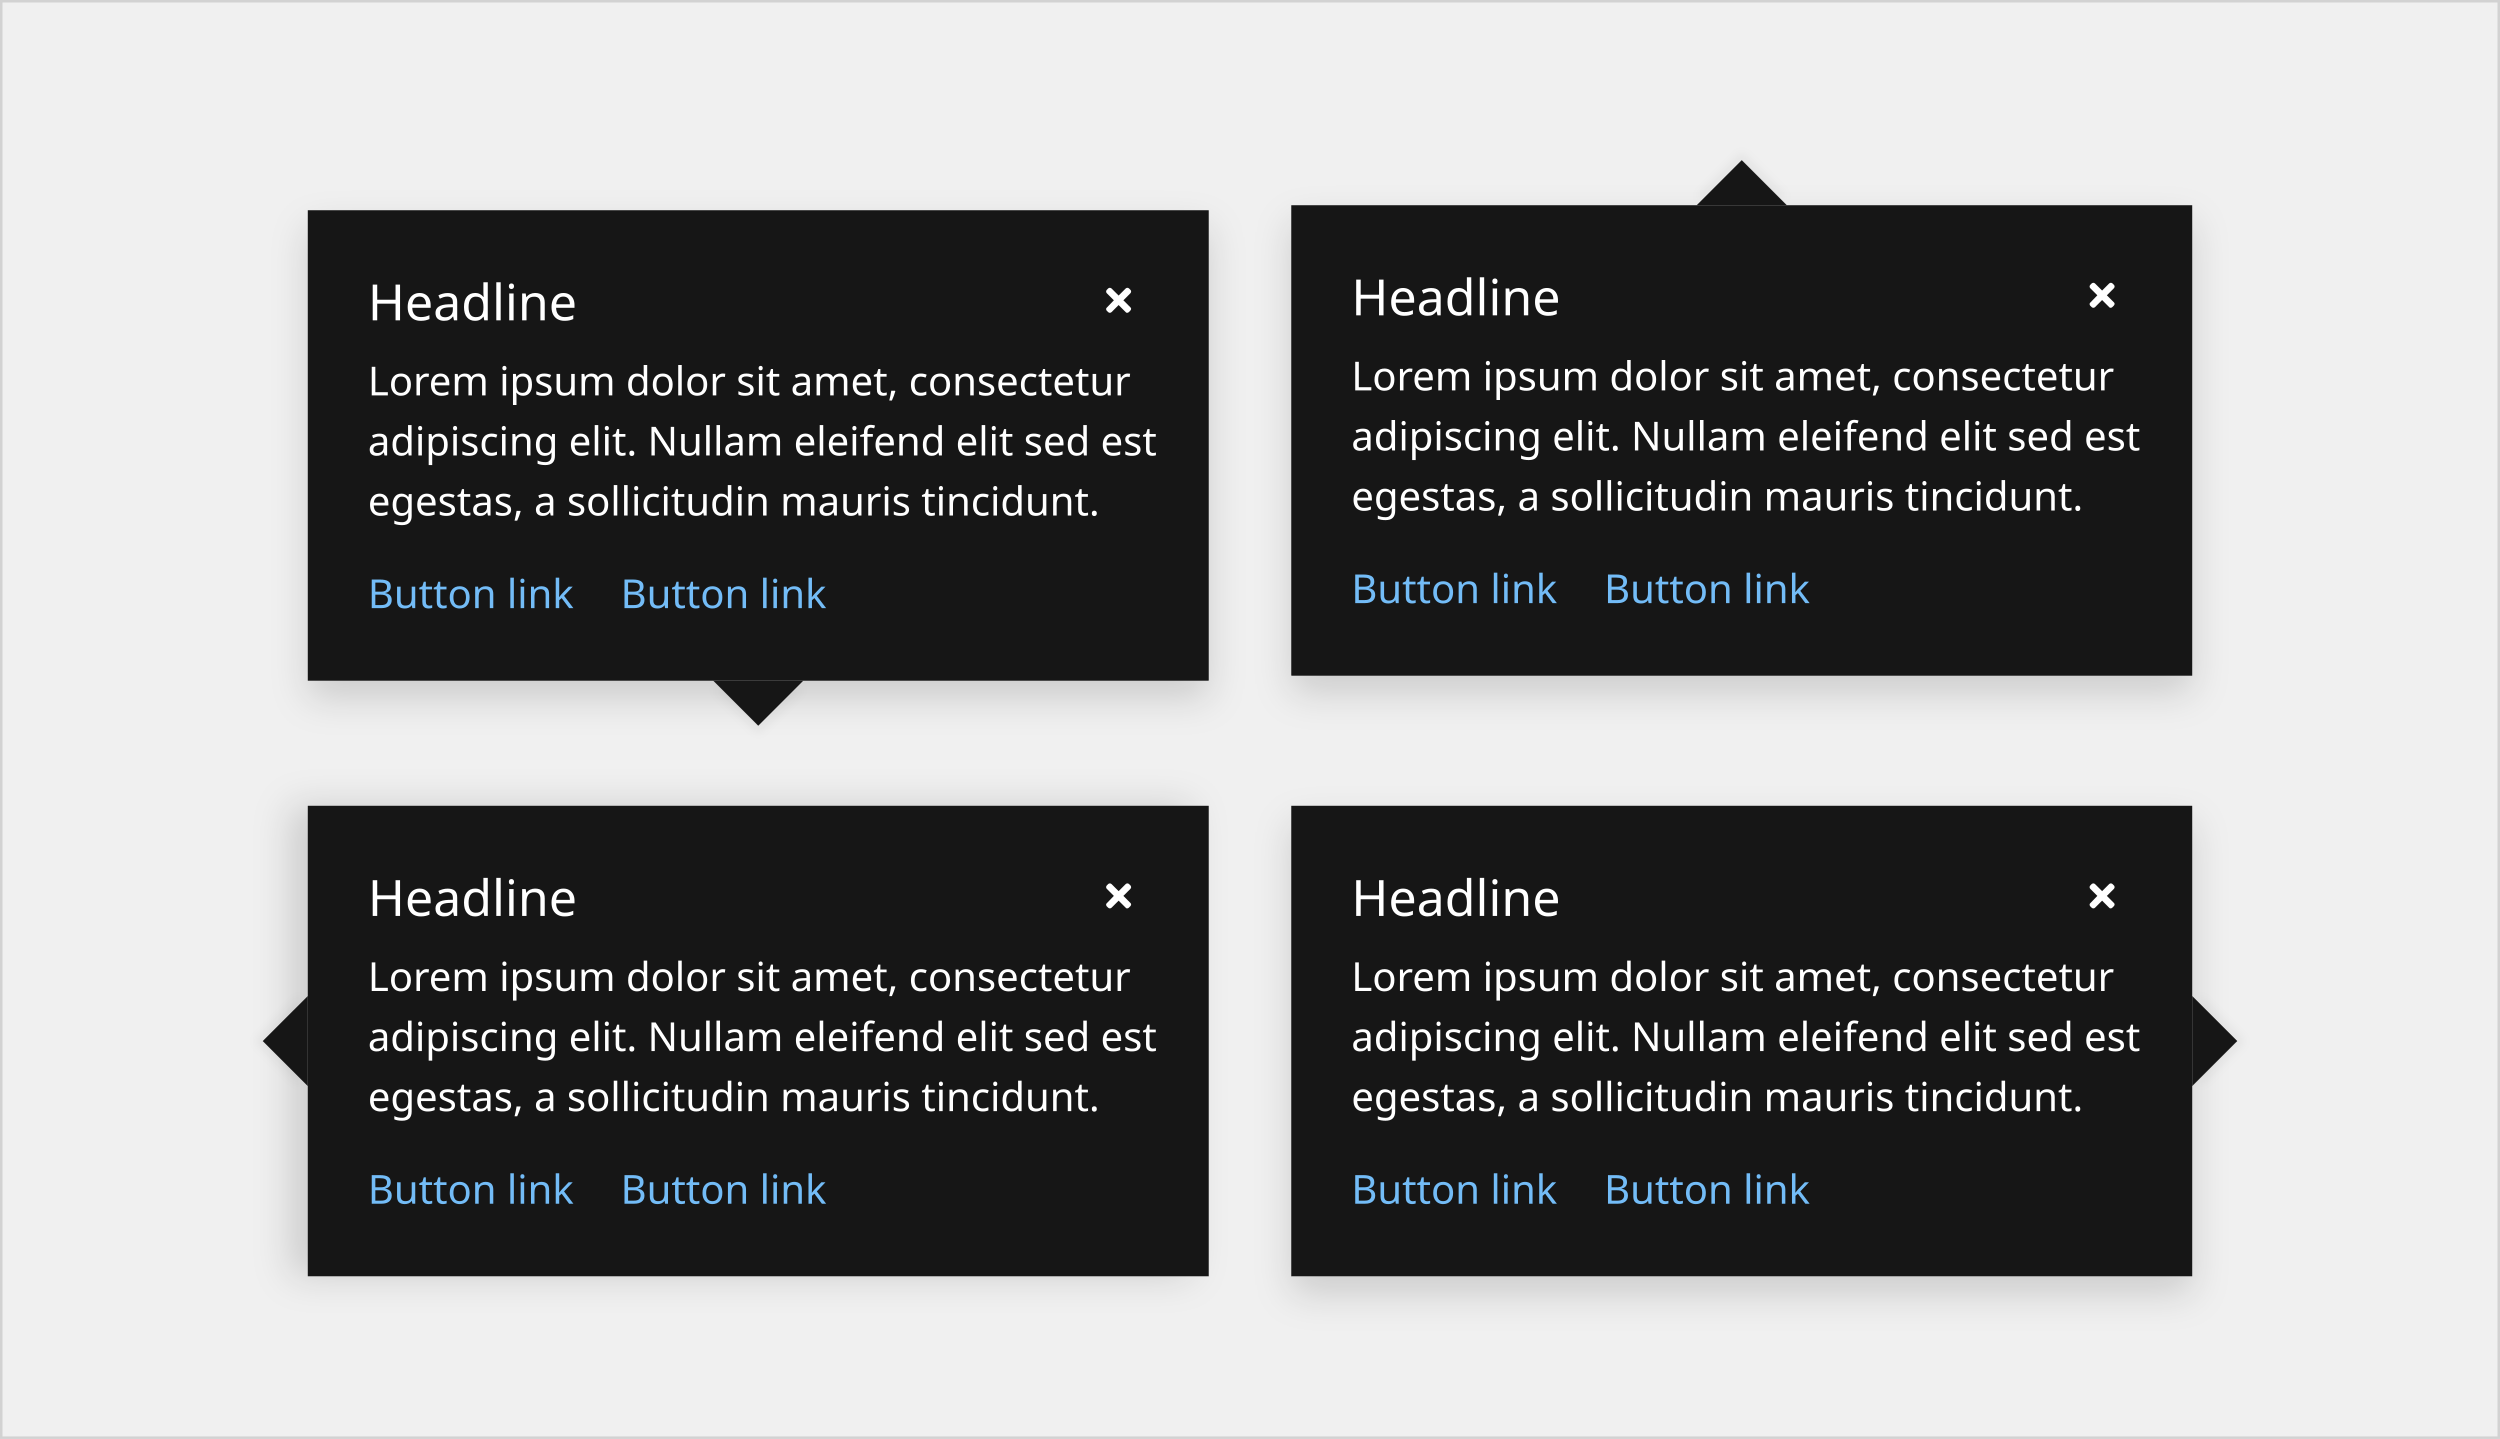
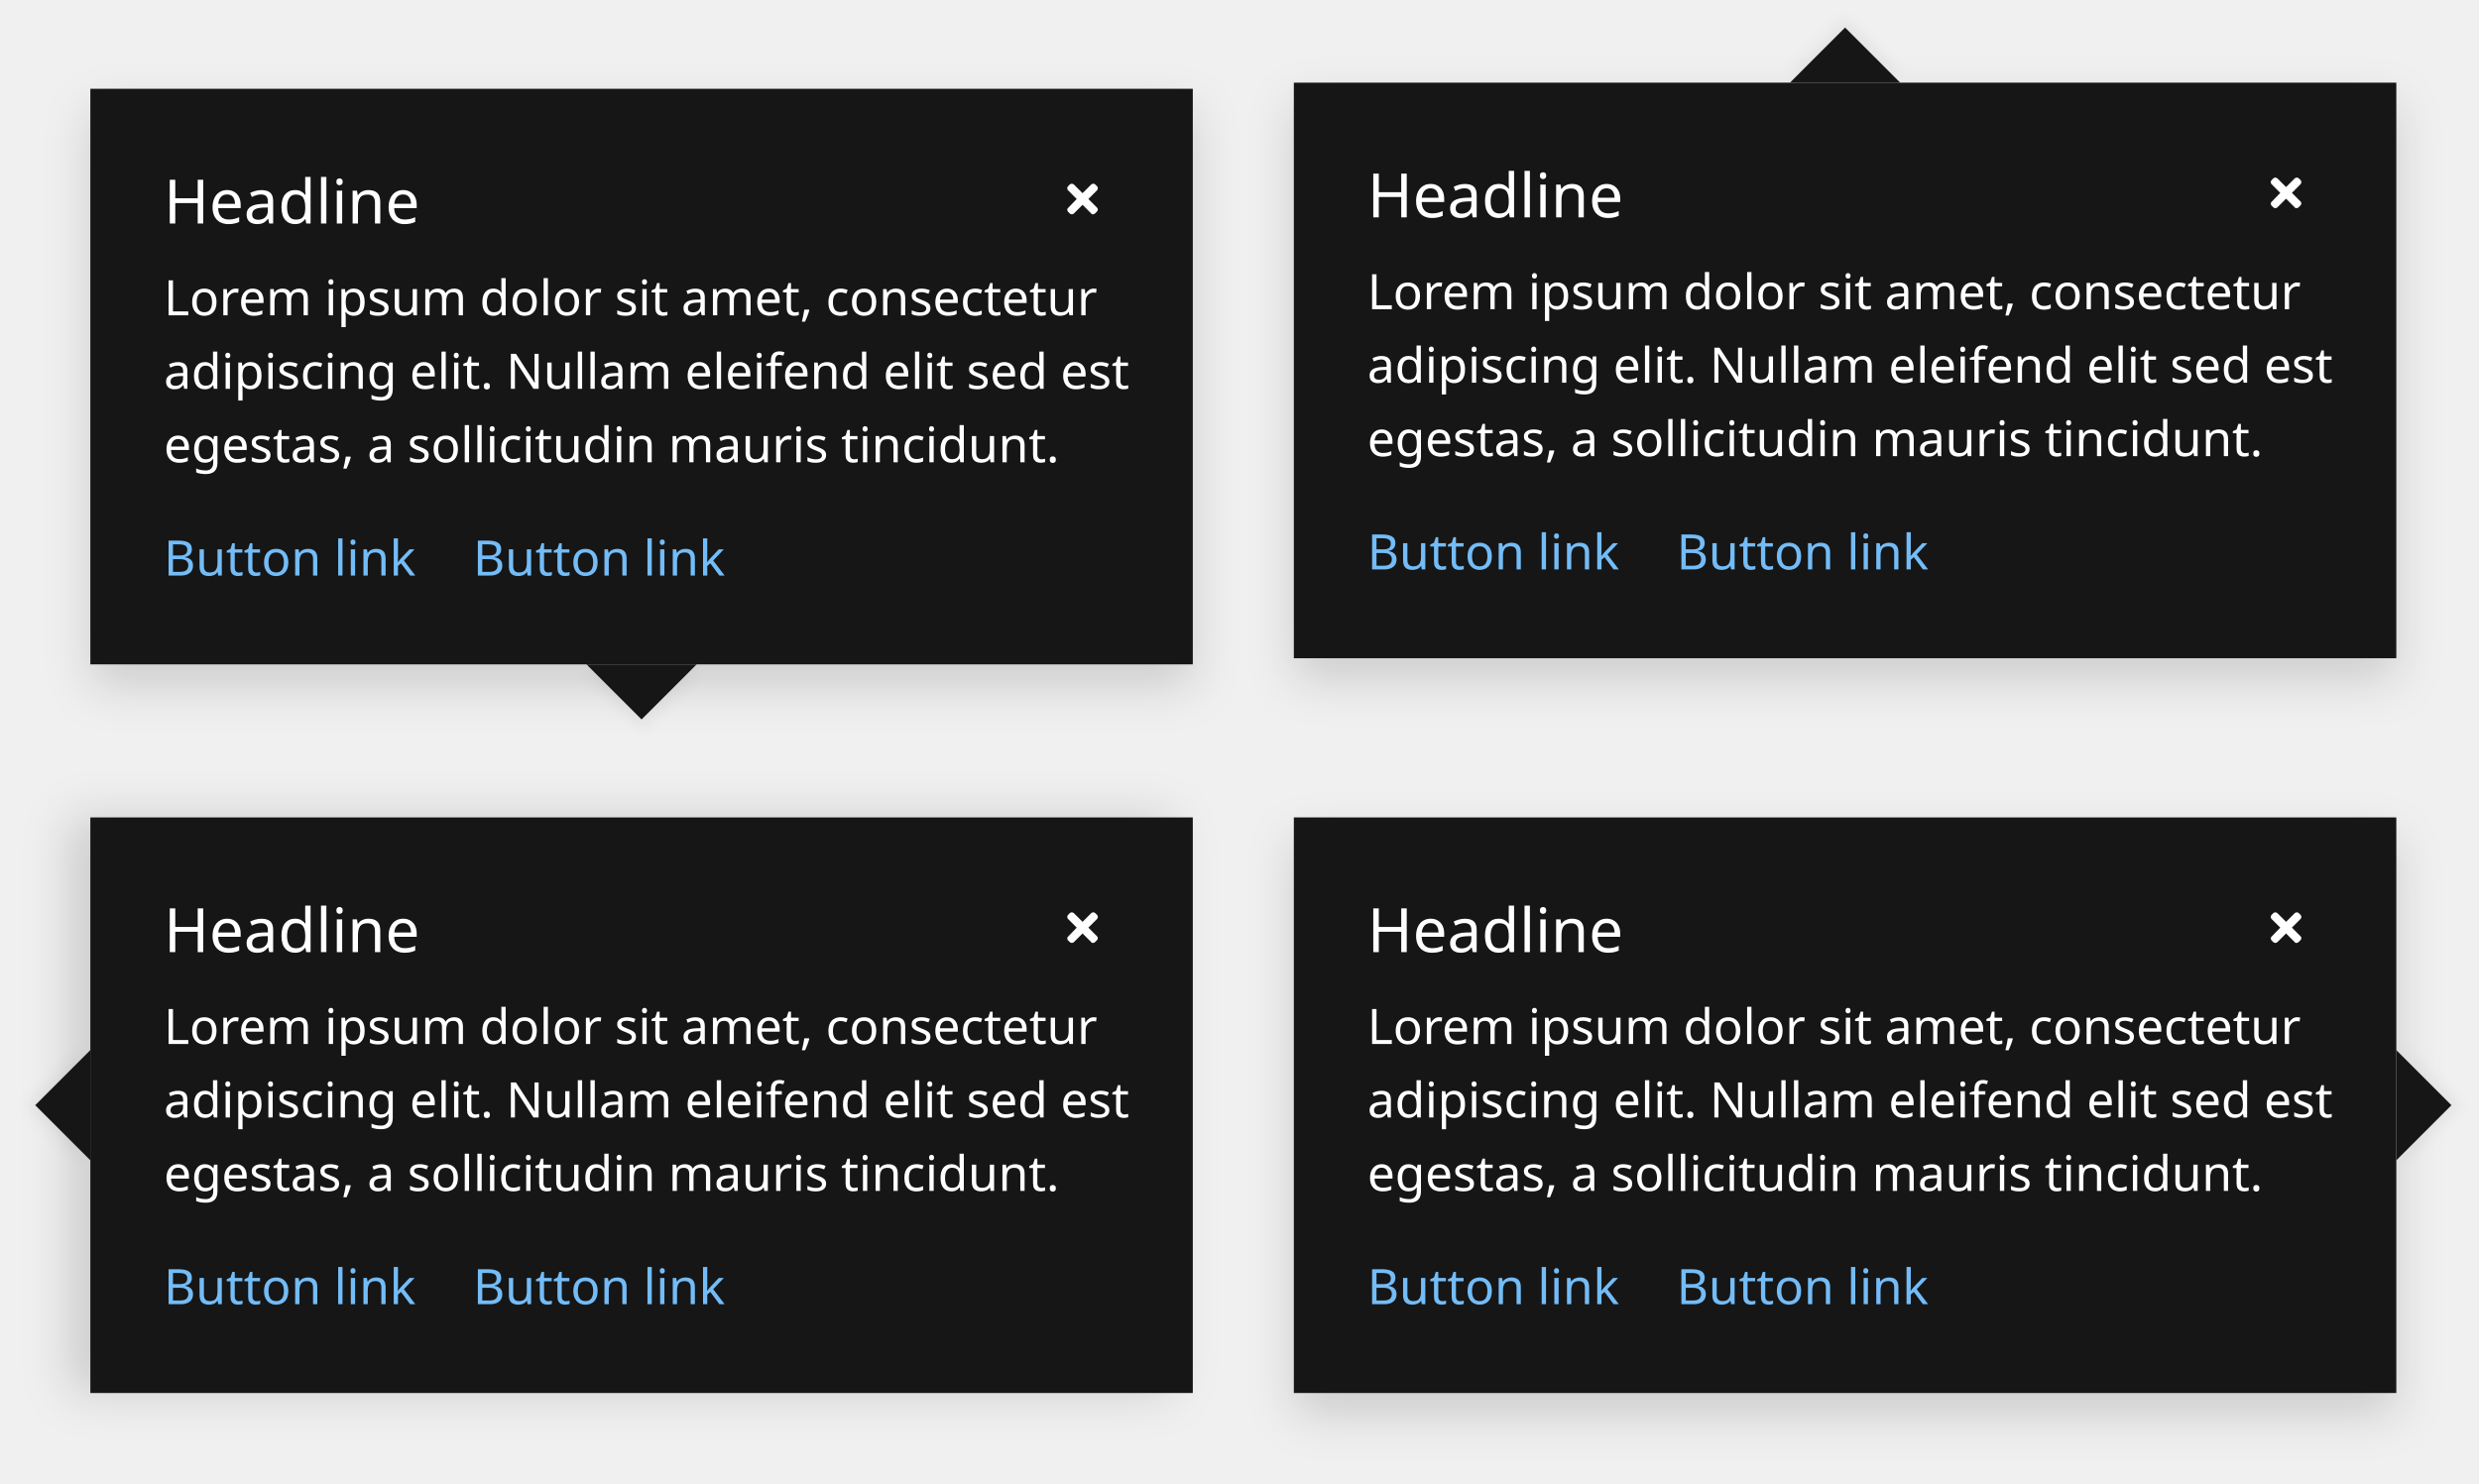
- <svg xmlns="http://www.w3.org/2000/svg" width="999" height="575" viewBox="0 0 999 575">
+ <svg xmlns="http://www.w3.org/2000/svg" width="809.5" height="484.5" viewBox="0 0 809.5 484.5">
  <defs>
-     <filter id="a" x="100.5" y="68.5" width="405" height="233" filterUnits="userSpaceOnUse">
+     <filter id="Rectangle" x="7" y="13.5" width="405" height="233" filterUnits="userSpaceOnUse">
      <feOffset dy="7" input="SourceAlpha" />
-       <feGaussianBlur stdDeviation="7.5" result="b" />
+       <feGaussianBlur stdDeviation="7.5" result="blur" />
      <feFlood flood-opacity="0.149" />
-       <feComposite operator="in" in2="b" />
+       <feComposite operator="in" in2="blur" />
      <feComposite in="SourceGraphic" />
    </filter>
-     <filter id="c" x="279" y="269" width="48" height="30" filterUnits="userSpaceOnUse">
+     <filter id="Point" x="185.5" y="214" width="48" height="30" filterUnits="userSpaceOnUse">
      <feOffset dy="3" input="SourceAlpha" />
-       <feGaussianBlur stdDeviation="2" result="d" />
+       <feGaussianBlur stdDeviation="2" result="blur-2" />
      <feFlood flood-opacity="0.051" />
-       <feComposite operator="in" in2="d" />
+       <feComposite operator="in" in2="blur-2" />
      <feComposite in="SourceGraphic" />
    </filter>
-     <filter id="e" x="493.5" y="66.5" width="405" height="233" filterUnits="userSpaceOnUse">
+     <filter id="Rectangle-2" x="400" y="11.5" width="405" height="233" filterUnits="userSpaceOnUse">
      <feOffset dy="7" input="SourceAlpha" />
-       <feGaussianBlur stdDeviation="7.5" result="f" />
+       <feGaussianBlur stdDeviation="7.5" result="blur-3" />
      <feFlood flood-opacity="0.149" />
-       <feComposite operator="in" in2="f" />
+       <feComposite operator="in" in2="blur-3" />
      <feComposite in="SourceGraphic" />
    </filter>
-     <filter id="g" x="672" y="55" width="48" height="30" filterUnits="userSpaceOnUse">
+     <filter id="Point-2" x="578.5" y="0" width="48" height="30" filterUnits="userSpaceOnUse">
      <feOffset dy="-3" input="SourceAlpha" />
-       <feGaussianBlur stdDeviation="2" result="h" />
+       <feGaussianBlur stdDeviation="2" result="blur-4" />
      <feFlood flood-opacity="0.051" />
-       <feComposite operator="in" in2="h" />
+       <feComposite operator="in" in2="blur-4" />
      <feComposite in="SourceGraphic" />
    </filter>
-     <filter id="i" x="93.5" y="299.5" width="405" height="233" filterUnits="userSpaceOnUse">
+     <filter id="Rectangle-3" x="0" y="244.5" width="405" height="233" filterUnits="userSpaceOnUse">
      <feOffset dx="-7" input="SourceAlpha" />
-       <feGaussianBlur stdDeviation="7.5" result="j" />
+       <feGaussianBlur stdDeviation="7.5" result="blur-5" />
      <feFlood flood-opacity="0.149" />
-       <feComposite operator="in" in2="j" />
+       <feComposite operator="in" in2="blur-5" />
      <feComposite in="SourceGraphic" />
    </filter>
-     <filter id="k" x="96" y="392" width="30" height="48" filterUnits="userSpaceOnUse">
+     <filter id="Point-3" x="2.5" y="337" width="30" height="48" filterUnits="userSpaceOnUse">
      <feOffset dx="-3" input="SourceAlpha" />
-       <feGaussianBlur stdDeviation="2" result="l" />
+       <feGaussianBlur stdDeviation="2" result="blur-6" />
      <feFlood flood-opacity="0.051" />
-       <feComposite operator="in" in2="l" />
+       <feComposite operator="in" in2="blur-6" />
      <feComposite in="SourceGraphic" />
    </filter>
-     <filter id="m" x="493.5" y="306.5" width="405" height="233" filterUnits="userSpaceOnUse">
+     <filter id="Rectangle-4" x="400" y="251.5" width="405" height="233" filterUnits="userSpaceOnUse">
      <feOffset dy="7" input="SourceAlpha" />
-       <feGaussianBlur stdDeviation="7.5" result="n" />
+       <feGaussianBlur stdDeviation="7.5" result="blur-7" />
      <feFlood flood-opacity="0.149" />
-       <feComposite operator="in" in2="n" />
+       <feComposite operator="in" in2="blur-7" />
      <feComposite in="SourceGraphic" />
    </filter>
-     <filter id="o" x="873" y="392" width="30" height="48" filterUnits="userSpaceOnUse">
+     <filter id="Point-4" x="779.5" y="337" width="30" height="48" filterUnits="userSpaceOnUse">
      <feOffset dx="3" input="SourceAlpha" />
-       <feGaussianBlur stdDeviation="2" result="p" />
+       <feGaussianBlur stdDeviation="2" result="blur-8" />
      <feFlood flood-opacity="0.051" />
-       <feComposite operator="in" in2="p" />
+       <feComposite operator="in" in2="blur-8" />
      <feComposite in="SourceGraphic" />
    </filter>
  </defs>
-   <g transform="translate(-351 -2590)">
-     <g transform="translate(351 2590)" fill="#f0f0f0">
-       <path d="M 998.5 574.5 L 0.5 574.5 L 0.5 0.5 L 998.5 0.5 L 998.5 574.5 Z" stroke="none" />
-       <path d="M 1 1 L 1 574 L 998 574 L 998 1 L 1 1 M 0 0 L 999 0 L 999 575 L 0 575 L 0 0 Z" stroke="none" fill="#d2d2d2" />
-     </g>
-     <g transform="translate(33 2207)">
-       <g transform="translate(441 467)">
-         <g transform="matrix(1, 0, 0, 1, -123, -84)" filter="url(#a)">
-           <rect width="360" height="188" transform="translate(123 84)" fill="#151515" />
+   <g id="theme_dark_svg_" data-name="theme_dark_svg " transform="translate(-444.5 -2645)">
+     <g id="Group_15" data-name="Group 15" transform="translate(33 2207)">
+       <g id="Popover_Top_Dark_theme" data-name="Popover / Top / Dark theme" transform="translate(441 467)">
+         <g transform="matrix(1, 0, 0, 1, -29.5, -29)" filter="url(#Rectangle)">
+           <rect id="Rectangle-5" data-name="Rectangle" width="360" height="188" transform="translate(29.5 29)" fill="#151515" />
        </g>
-         <g transform="matrix(1, 0, 0, 1, -123, -84)" filter="url(#c)">
-           <path d="M18,0,36,18H0Z" transform="translate(321 290) rotate(180)" fill="#151515" />
+         <g transform="matrix(1, 0, 0, 1, -29.5, -29)" filter="url(#Point)">
+           <path id="Point-5" data-name="Point" d="M18,0,36,18H0Z" transform="translate(227.5 235) rotate(180)" fill="#151515" />
        </g>
-         <g transform="translate(125 143)">
-           <text transform="translate(0 16)" fill="#73bcf7" font-size="16" font-family="RedHatText-Regular, Red Hat Text">
+         <g id="Button_Link_Dark_theme" data-name="Button / Link / Dark theme" transform="translate(125 143)">
+           <text id="Button_link" data-name="Button link" transform="translate(0 16)" fill="#73bcf7" font-size="16" font-family="RedHatText-Regular, Red Hat Text">
            <tspan x="0" y="0">Button link</tspan>
          </text>
        </g>
-         <g transform="translate(24 143)">
-           <text transform="translate(0 16)" fill="#73bcf7" font-size="16" font-family="RedHatText-Regular, Red Hat Text">
+         <g id="Button_Link_Dark_theme-2" data-name="Button / Link / Dark theme" transform="translate(24 143)">
+           <text id="Button_link-2" data-name="Button link" transform="translate(0 16)" fill="#73bcf7" font-size="16" font-family="RedHatText-Regular, Red Hat Text">
            <tspan x="0" y="0">Button link</tspan>
          </text>
        </g>
-         <text transform="translate(24 58)" fill="#fff" font-size="16" font-family="RedHatText-Regular, Red Hat Text">
+         <text id="Lorem_ipsum_dolor_sit_amet_consectetur_adipiscing_elit._Nullam_eleifend_elit_sed_est_egestas_a_sollicitudin_mauris_tincidunt._Pellentesque_vel_dapibus_risus._Nullam_aliquam_felis_orci_eget_cursus_mi_lacinia_quis._Vivamus_at_felis_sem._Phasellus_sit_amet" data-name="Lorem ipsum dolor sit amet, consectetur adipiscing elit. Nullam eleifend elit sed est egestas, a sollicitudin mauris tincidunt. Pellentesque vel dapibus risus. Nullam aliquam felis orci, eget cursus mi lacinia quis. Vivamus at felis sem. Phasellus sit amet" transform="translate(24 58)" fill="#fff" font-size="16" font-family="RedHatText-Regular, Red Hat Text">
          <tspan x="0" y="16">Lorem ipsum dolor sit amet, consectetur </tspan>
          <tspan x="0" y="40">adipiscing elit. Nullam eleifend elit sed est </tspan>
          <tspan x="0" y="64">egestas, a sollicitudin mauris tincidunt. </tspan>
        </text>
-         <g transform="translate(312 24)">
-           <rect width="24" height="24" fill="none" />
-           <path d="M10.9,9l2.8,2.8a.864.864,0,0,1,.3.6,1.08,1.08,0,0,1-.3.7l-.6.6a.908.908,0,0,1-.7.3.6.6,0,0,1-.6-.3L9,10.9,6.2,13.7a.967.967,0,0,1-1.4,0l-.6-.6a1.421,1.421,0,0,1-.2-.6.713.713,0,0,1,.3-.6L7.1,9,4.3,6.2a.967.967,0,0,1,0-1.4l.6-.6A1.421,1.421,0,0,1,5.5,4a1.08,1.08,0,0,1,.7.3L9,7.1l2.8-2.8a.967.967,0,0,1,1.4,0l.6.6a1.421,1.421,0,0,1,.2.6,1.08,1.08,0,0,1-.3.7Z" transform="translate(3 3)" fill="#fff" fill-rule="evenodd" />
+         <g id="Close_White" data-name="Close / White" transform="translate(312 24)">
+           <rect id="Frame" width="24" height="24" fill="none" />
+           <path id="Close" d="M10.9,9l2.8,2.8a.864.864,0,0,1,.3.6,1.08,1.08,0,0,1-.3.7l-.6.6a.908.908,0,0,1-.7.3.6.6,0,0,1-.6-.3L9,10.9,6.2,13.7a.967.967,0,0,1-1.4,0l-.6-.6a1.421,1.421,0,0,1-.2-.6.713.713,0,0,1,.3-.6L7.1,9,4.3,6.2a.967.967,0,0,1,0-1.4l.6-.6A1.421,1.421,0,0,1,5.5,4a1.08,1.08,0,0,1,.7.3L9,7.1l2.8-2.8a.967.967,0,0,1,1.4,0l.6.6a1.421,1.421,0,0,1,.2.6,1.08,1.08,0,0,1-.3.7Z" transform="translate(3 3)" fill="#fff" fill-rule="evenodd" />
        </g>
-         <text transform="translate(24 44)" fill="#fff" font-size="20" font-family="RedHatDisplay-Medium, Red Hat Display" font-weight="500">
+         <text id="Headline" transform="translate(24 44)" fill="#fff" font-size="20" font-family="RedHatDisplay-Medium, Red Hat Display" font-weight="500">
          <tspan x="0" y="0">Headline</tspan>
        </text>
      </g>
-       <g transform="translate(834 447)">
-         <g transform="matrix(1, 0, 0, 1, -516, -64)" filter="url(#e)">
-           <rect width="360" height="188" transform="translate(516 82)" fill="#151515" />
+       <g id="Popover_Bottom_Dark_theme" data-name="Popover / Bottom / Dark theme" transform="translate(834 447)">
+         <g transform="matrix(1, 0, 0, 1, -422.5, -9)" filter="url(#Rectangle-2)">
+           <rect id="Rectangle-6" data-name="Rectangle" width="360" height="188" transform="translate(422.5 27)" fill="#151515" />
        </g>
-         <g transform="matrix(1, 0, 0, 1, -516, -64)" filter="url(#g)">
-           <path d="M18,0,36,18H0Z" transform="translate(678 64)" fill="#151515" />
+         <g transform="matrix(1, 0, 0, 1, -422.5, -9)" filter="url(#Point-2)">
+           <path id="Point-6" data-name="Point" d="M18,0,36,18H0Z" transform="translate(584.5 9)" fill="#151515" />
        </g>
-         <g transform="translate(125 161)">
-           <text transform="translate(0 16)" fill="#73bcf7" font-size="16" font-family="RedHatText-Regular, Red Hat Text">
+         <g id="Button_Link_Dark_theme-3" data-name="Button / Link / Dark theme" transform="translate(125 161)">
+           <text id="Button_link-3" data-name="Button link" transform="translate(0 16)" fill="#73bcf7" font-size="16" font-family="RedHatText-Regular, Red Hat Text">
            <tspan x="0" y="0">Button link</tspan>
          </text>
        </g>
-         <g transform="translate(24 161)">
-           <text transform="translate(0 16)" fill="#73bcf7" font-size="16" font-family="RedHatText-Regular, Red Hat Text">
+         <g id="Button_Link_Dark_theme-4" data-name="Button / Link / Dark theme" transform="translate(24 161)">
+           <text id="Button_link-4" data-name="Button link" transform="translate(0 16)" fill="#73bcf7" font-size="16" font-family="RedHatText-Regular, Red Hat Text">
            <tspan x="0" y="0">Button link</tspan>
          </text>
        </g>
-         <text transform="translate(24 76)" fill="#fff" font-size="16" font-family="RedHatText-Regular, Red Hat Text">
+         <text id="Lorem_ipsum_dolor_sit_amet_consectetur_adipiscing_elit._Nullam_eleifend_elit_sed_est_egestas_a_sollicitudin_mauris_tincidunt._Pellentesque_vel_dapibus_risus._Nullam_aliquam_felis_orci_eget_cursus_mi_lacinia_quis._Vivamus_at_felis_sem._Phasellus_sit_amet-2" data-name="Lorem ipsum dolor sit amet, consectetur adipiscing elit. Nullam eleifend elit sed est egestas, a sollicitudin mauris tincidunt. Pellentesque vel dapibus risus. Nullam aliquam felis orci, eget cursus mi lacinia quis. Vivamus at felis sem. Phasellus sit amet" transform="translate(24 76)" fill="#fff" font-size="16" font-family="RedHatText-Regular, Red Hat Text">
          <tspan x="0" y="16">Lorem ipsum dolor sit amet, consectetur </tspan>
          <tspan x="0" y="40">adipiscing elit. Nullam eleifend elit sed est </tspan>
          <tspan x="0" y="64">egestas, a sollicitudin mauris tincidunt. </tspan>
        </text>
-         <g transform="translate(312 42)">
-           <rect width="24" height="24" fill="none" />
-           <path d="M10.9,9l2.8,2.8a.864.864,0,0,1,.3.6,1.08,1.08,0,0,1-.3.7l-.6.6a.908.908,0,0,1-.7.3.6.6,0,0,1-.6-.3L9,10.9,6.2,13.7a.967.967,0,0,1-1.4,0l-.6-.6a1.421,1.421,0,0,1-.2-.6.713.713,0,0,1,.3-.6L7.1,9,4.3,6.2a.967.967,0,0,1,0-1.4l.6-.6A1.421,1.421,0,0,1,5.5,4a1.08,1.08,0,0,1,.7.3L9,7.1l2.8-2.8a.967.967,0,0,1,1.4,0l.6.6a1.421,1.421,0,0,1,.2.6,1.08,1.08,0,0,1-.3.7Z" transform="translate(3 3)" fill="#fff" fill-rule="evenodd" />
+         <g id="Close_White-2" data-name="Close / White" transform="translate(312 42)">
+           <rect id="Frame-2" data-name="Frame" width="24" height="24" fill="none" />
+           <path id="Close-2" data-name="Close" d="M10.9,9l2.8,2.8a.864.864,0,0,1,.3.6,1.08,1.08,0,0,1-.3.7l-.6.6a.908.908,0,0,1-.7.3.6.6,0,0,1-.6-.3L9,10.9,6.2,13.7a.967.967,0,0,1-1.4,0l-.6-.6a1.421,1.421,0,0,1-.2-.6.713.713,0,0,1,.3-.6L7.1,9,4.3,6.2a.967.967,0,0,1,0-1.4l.6-.6A1.421,1.421,0,0,1,5.5,4a1.08,1.08,0,0,1,.7.3L9,7.1l2.8-2.8a.967.967,0,0,1,1.4,0l.6.6a1.421,1.421,0,0,1,.2.6,1.08,1.08,0,0,1-.3.7Z" transform="translate(3 3)" fill="#fff" fill-rule="evenodd" />
        </g>
-         <text transform="translate(24 62)" fill="#fff" font-size="20" font-family="RedHatDisplay-Medium, Red Hat Display" font-weight="500">
+         <text id="Headline-2" data-name="Headline" transform="translate(24 62)" fill="#fff" font-size="20" font-family="RedHatDisplay-Medium, Red Hat Display" font-weight="500">
          <tspan x="0" y="0">Headline</tspan>
        </text>
      </g>
-       <g transform="translate(423 705)">
-         <g transform="matrix(1, 0, 0, 1, -105, -322)" filter="url(#i)">
-           <rect width="360" height="188" transform="translate(123 322)" fill="#151515" />
+       <g id="Popover_Right_Dark_theme" data-name="Popover / Right / Dark theme" transform="translate(423 705)">
+         <g transform="matrix(1, 0, 0, 1, -11.5, -267)" filter="url(#Rectangle-3)">
+           <rect id="Rectangle-7" data-name="Rectangle" width="360" height="188" transform="translate(29.5 267)" fill="#151515" />
        </g>
-         <g transform="matrix(1, 0, 0, 1, -105, -322)" filter="url(#k)">
-           <path d="M18,0,36,18H0Z" transform="translate(105 434) rotate(-90)" fill="#151515" />
+         <g transform="matrix(1, 0, 0, 1, -11.5, -267)" filter="url(#Point-3)">
+           <path id="Point-7" data-name="Point" d="M18,0,36,18H0Z" transform="translate(11.5 379) rotate(-90)" fill="#151515" />
        </g>
-         <g transform="translate(143 143)">
-           <text transform="translate(0 16)" fill="#73bcf7" font-size="16" font-family="RedHatText-Regular, Red Hat Text">
+         <g id="Button_Link_Dark_theme-5" data-name="Button / Link / Dark theme" transform="translate(143 143)">
+           <text id="Button_link-5" data-name="Button link" transform="translate(0 16)" fill="#73bcf7" font-size="16" font-family="RedHatText-Regular, Red Hat Text">
            <tspan x="0" y="0">Button link</tspan>
          </text>
        </g>
-         <g transform="translate(42 143)">
-           <text transform="translate(0 16)" fill="#73bcf7" font-size="16" font-family="RedHatText-Regular, Red Hat Text">
+         <g id="Button_Link_Dark_theme-6" data-name="Button / Link / Dark theme" transform="translate(42 143)">
+           <text id="Button_link-6" data-name="Button link" transform="translate(0 16)" fill="#73bcf7" font-size="16" font-family="RedHatText-Regular, Red Hat Text">
            <tspan x="0" y="0">Button link</tspan>
          </text>
        </g>
-         <text transform="translate(42 58)" fill="#fff" font-size="16" font-family="RedHatText-Regular, Red Hat Text">
+         <text id="Lorem_ipsum_dolor_sit_amet_consectetur_adipiscing_elit._Nullam_eleifend_elit_sed_est_egestas_a_sollicitudin_mauris_tincidunt._Pellentesque_vel_dapibus_risus._Nullam_aliquam_felis_orci_eget_cursus_mi_lacinia_quis._Vivamus_at_felis_sem._Phasellus_sit_amet-3" data-name="Lorem ipsum dolor sit amet, consectetur adipiscing elit. Nullam eleifend elit sed est egestas, a sollicitudin mauris tincidunt. Pellentesque vel dapibus risus. Nullam aliquam felis orci, eget cursus mi lacinia quis. Vivamus at felis sem. Phasellus sit amet" transform="translate(42 58)" fill="#fff" font-size="16" font-family="RedHatText-Regular, Red Hat Text">
          <tspan x="0" y="16">Lorem ipsum dolor sit amet, consectetur </tspan>
          <tspan x="0" y="40">adipiscing elit. Nullam eleifend elit sed est </tspan>
          <tspan x="0" y="64">egestas, a sollicitudin mauris tincidunt. </tspan>
        </text>
-         <g transform="translate(330 24)">
-           <rect width="24" height="24" fill="none" />
-           <path d="M10.9,9l2.8,2.8a.864.864,0,0,1,.3.6,1.08,1.08,0,0,1-.3.7l-.6.6a.908.908,0,0,1-.7.3.6.6,0,0,1-.6-.3L9,10.9,6.2,13.7a.967.967,0,0,1-1.4,0l-.6-.6a1.421,1.421,0,0,1-.2-.6.713.713,0,0,1,.3-.6L7.1,9,4.3,6.2a.967.967,0,0,1,0-1.4l.6-.6A1.421,1.421,0,0,1,5.5,4a1.08,1.08,0,0,1,.7.3L9,7.1l2.8-2.8a.967.967,0,0,1,1.4,0l.6.6a1.421,1.421,0,0,1,.2.6,1.08,1.08,0,0,1-.3.7Z" transform="translate(3 3)" fill="#fff" fill-rule="evenodd" />
+         <g id="Close_White-3" data-name="Close / White" transform="translate(330 24)">
+           <rect id="Frame-3" data-name="Frame" width="24" height="24" fill="none" />
+           <path id="Close-3" data-name="Close" d="M10.9,9l2.8,2.8a.864.864,0,0,1,.3.6,1.08,1.08,0,0,1-.3.7l-.6.6a.908.908,0,0,1-.7.3.6.6,0,0,1-.6-.3L9,10.9,6.2,13.7a.967.967,0,0,1-1.4,0l-.6-.6a1.421,1.421,0,0,1-.2-.6.713.713,0,0,1,.3-.6L7.1,9,4.3,6.2a.967.967,0,0,1,0-1.4l.6-.6A1.421,1.421,0,0,1,5.5,4a1.08,1.08,0,0,1,.7.3L9,7.1l2.8-2.8a.967.967,0,0,1,1.4,0l.6.6a1.421,1.421,0,0,1,.2.6,1.08,1.08,0,0,1-.3.7Z" transform="translate(3 3)" fill="#fff" fill-rule="evenodd" />
        </g>
-         <text transform="translate(42 44)" fill="#fff" font-size="20" font-family="RedHatDisplay-Medium, Red Hat Display" font-weight="500">
+         <text id="Headline-3" data-name="Headline" transform="translate(42 44)" fill="#fff" font-size="20" font-family="RedHatDisplay-Medium, Red Hat Display" font-weight="500">
          <tspan x="0" y="0">Headline</tspan>
        </text>
      </g>
-       <g transform="translate(834 705)">
-         <g transform="matrix(1, 0, 0, 1, -516, -322)" filter="url(#m)">
-           <rect width="360" height="188" transform="translate(516 322)" fill="#151515" />
+       <g id="Popover_Left_Dark_theme" data-name="Popover / Left / Dark theme" transform="translate(834 705)">
+         <g transform="matrix(1, 0, 0, 1, -422.5, -267)" filter="url(#Rectangle-4)">
+           <rect id="Rectangle-8" data-name="Rectangle" width="360" height="188" transform="translate(422.5 267)" fill="#151515" />
        </g>
-         <g transform="matrix(1, 0, 0, 1, -516, -322)" filter="url(#o)">
-           <path d="M18,0,36,18H0Z" transform="translate(894 398) rotate(90)" fill="#151515" />
+         <g transform="matrix(1, 0, 0, 1, -422.5, -267)" filter="url(#Point-4)">
+           <path id="Point-8" data-name="Point" d="M18,0,36,18H0Z" transform="translate(800.5 343) rotate(90)" fill="#151515" />
        </g>
-         <g transform="translate(125 143)">
-           <text transform="translate(0 16)" fill="#73bcf7" font-size="16" font-family="RedHatText-Regular, Red Hat Text">
+         <g id="Button_Link_Dark_theme-7" data-name="Button / Link / Dark theme" transform="translate(125 143)">
+           <text id="Button_link-7" data-name="Button link" transform="translate(0 16)" fill="#73bcf7" font-size="16" font-family="RedHatText-Regular, Red Hat Text">
            <tspan x="0" y="0">Button link</tspan>
          </text>
        </g>
-         <g transform="translate(24 143)">
-           <text transform="translate(0 16)" fill="#73bcf7" font-size="16" font-family="RedHatText-Regular, Red Hat Text">
+         <g id="Button_Link_Dark_theme-8" data-name="Button / Link / Dark theme" transform="translate(24 143)">
+           <text id="Button_link-8" data-name="Button link" transform="translate(0 16)" fill="#73bcf7" font-size="16" font-family="RedHatText-Regular, Red Hat Text">
            <tspan x="0" y="0">Button link</tspan>
          </text>
        </g>
-         <text transform="translate(24 58)" fill="#fff" font-size="16" font-family="RedHatText-Regular, Red Hat Text">
+         <text id="Lorem_ipsum_dolor_sit_amet_consectetur_adipiscing_elit._Nullam_eleifend_elit_sed_est_egestas_a_sollicitudin_mauris_tincidunt._Pellentesque_vel_dapibus_risus._Nullam_aliquam_felis_orci_eget_cursus_mi_lacinia_quis._Vivamus_at_felis_sem._Phasellus_sit_amet-4" data-name="Lorem ipsum dolor sit amet, consectetur adipiscing elit. Nullam eleifend elit sed est egestas, a sollicitudin mauris tincidunt. Pellentesque vel dapibus risus. Nullam aliquam felis orci, eget cursus mi lacinia quis. Vivamus at felis sem. Phasellus sit amet" transform="translate(24 58)" fill="#fff" font-size="16" font-family="RedHatText-Regular, Red Hat Text">
          <tspan x="0" y="16">Lorem ipsum dolor sit amet, consectetur </tspan>
          <tspan x="0" y="40">adipiscing elit. Nullam eleifend elit sed est </tspan>
          <tspan x="0" y="64">egestas, a sollicitudin mauris tincidunt. </tspan>
        </text>
-         <g transform="translate(312 24)">
-           <rect width="24" height="24" fill="none" />
-           <path d="M10.9,9l2.8,2.8a.864.864,0,0,1,.3.6,1.08,1.08,0,0,1-.3.7l-.6.6a.908.908,0,0,1-.7.3.6.6,0,0,1-.6-.3L9,10.9,6.2,13.7a.967.967,0,0,1-1.4,0l-.6-.6a1.421,1.421,0,0,1-.2-.6.713.713,0,0,1,.3-.6L7.1,9,4.3,6.2a.967.967,0,0,1,0-1.4l.6-.6A1.421,1.421,0,0,1,5.5,4a1.08,1.08,0,0,1,.7.3L9,7.1l2.8-2.8a.967.967,0,0,1,1.4,0l.6.6a1.421,1.421,0,0,1,.2.6,1.08,1.08,0,0,1-.3.7Z" transform="translate(3 3)" fill="#fff" fill-rule="evenodd" />
+         <g id="Close_White-4" data-name="Close / White" transform="translate(312 24)">
+           <rect id="Frame-4" data-name="Frame" width="24" height="24" fill="none" />
+           <path id="Close-4" data-name="Close" d="M10.9,9l2.8,2.8a.864.864,0,0,1,.3.6,1.08,1.08,0,0,1-.3.7l-.6.6a.908.908,0,0,1-.7.3.6.6,0,0,1-.6-.3L9,10.9,6.2,13.7a.967.967,0,0,1-1.4,0l-.6-.6a1.421,1.421,0,0,1-.2-.6.713.713,0,0,1,.3-.6L7.1,9,4.3,6.2a.967.967,0,0,1,0-1.4l.6-.6A1.421,1.421,0,0,1,5.5,4a1.08,1.08,0,0,1,.7.3L9,7.1l2.8-2.8a.967.967,0,0,1,1.4,0l.6.6a1.421,1.421,0,0,1,.2.6,1.08,1.08,0,0,1-.3.7Z" transform="translate(3 3)" fill="#fff" fill-rule="evenodd" />
        </g>
-         <text transform="translate(24 44)" fill="#fff" font-size="20" font-family="RedHatDisplay-Medium, Red Hat Display" font-weight="500">
+         <text id="Headline-4" data-name="Headline" transform="translate(24 44)" fill="#fff" font-size="20" font-family="RedHatDisplay-Medium, Red Hat Display" font-weight="500">
          <tspan x="0" y="0">Headline</tspan>
        </text>
      </g>
    </g>
  </g>
</svg>
